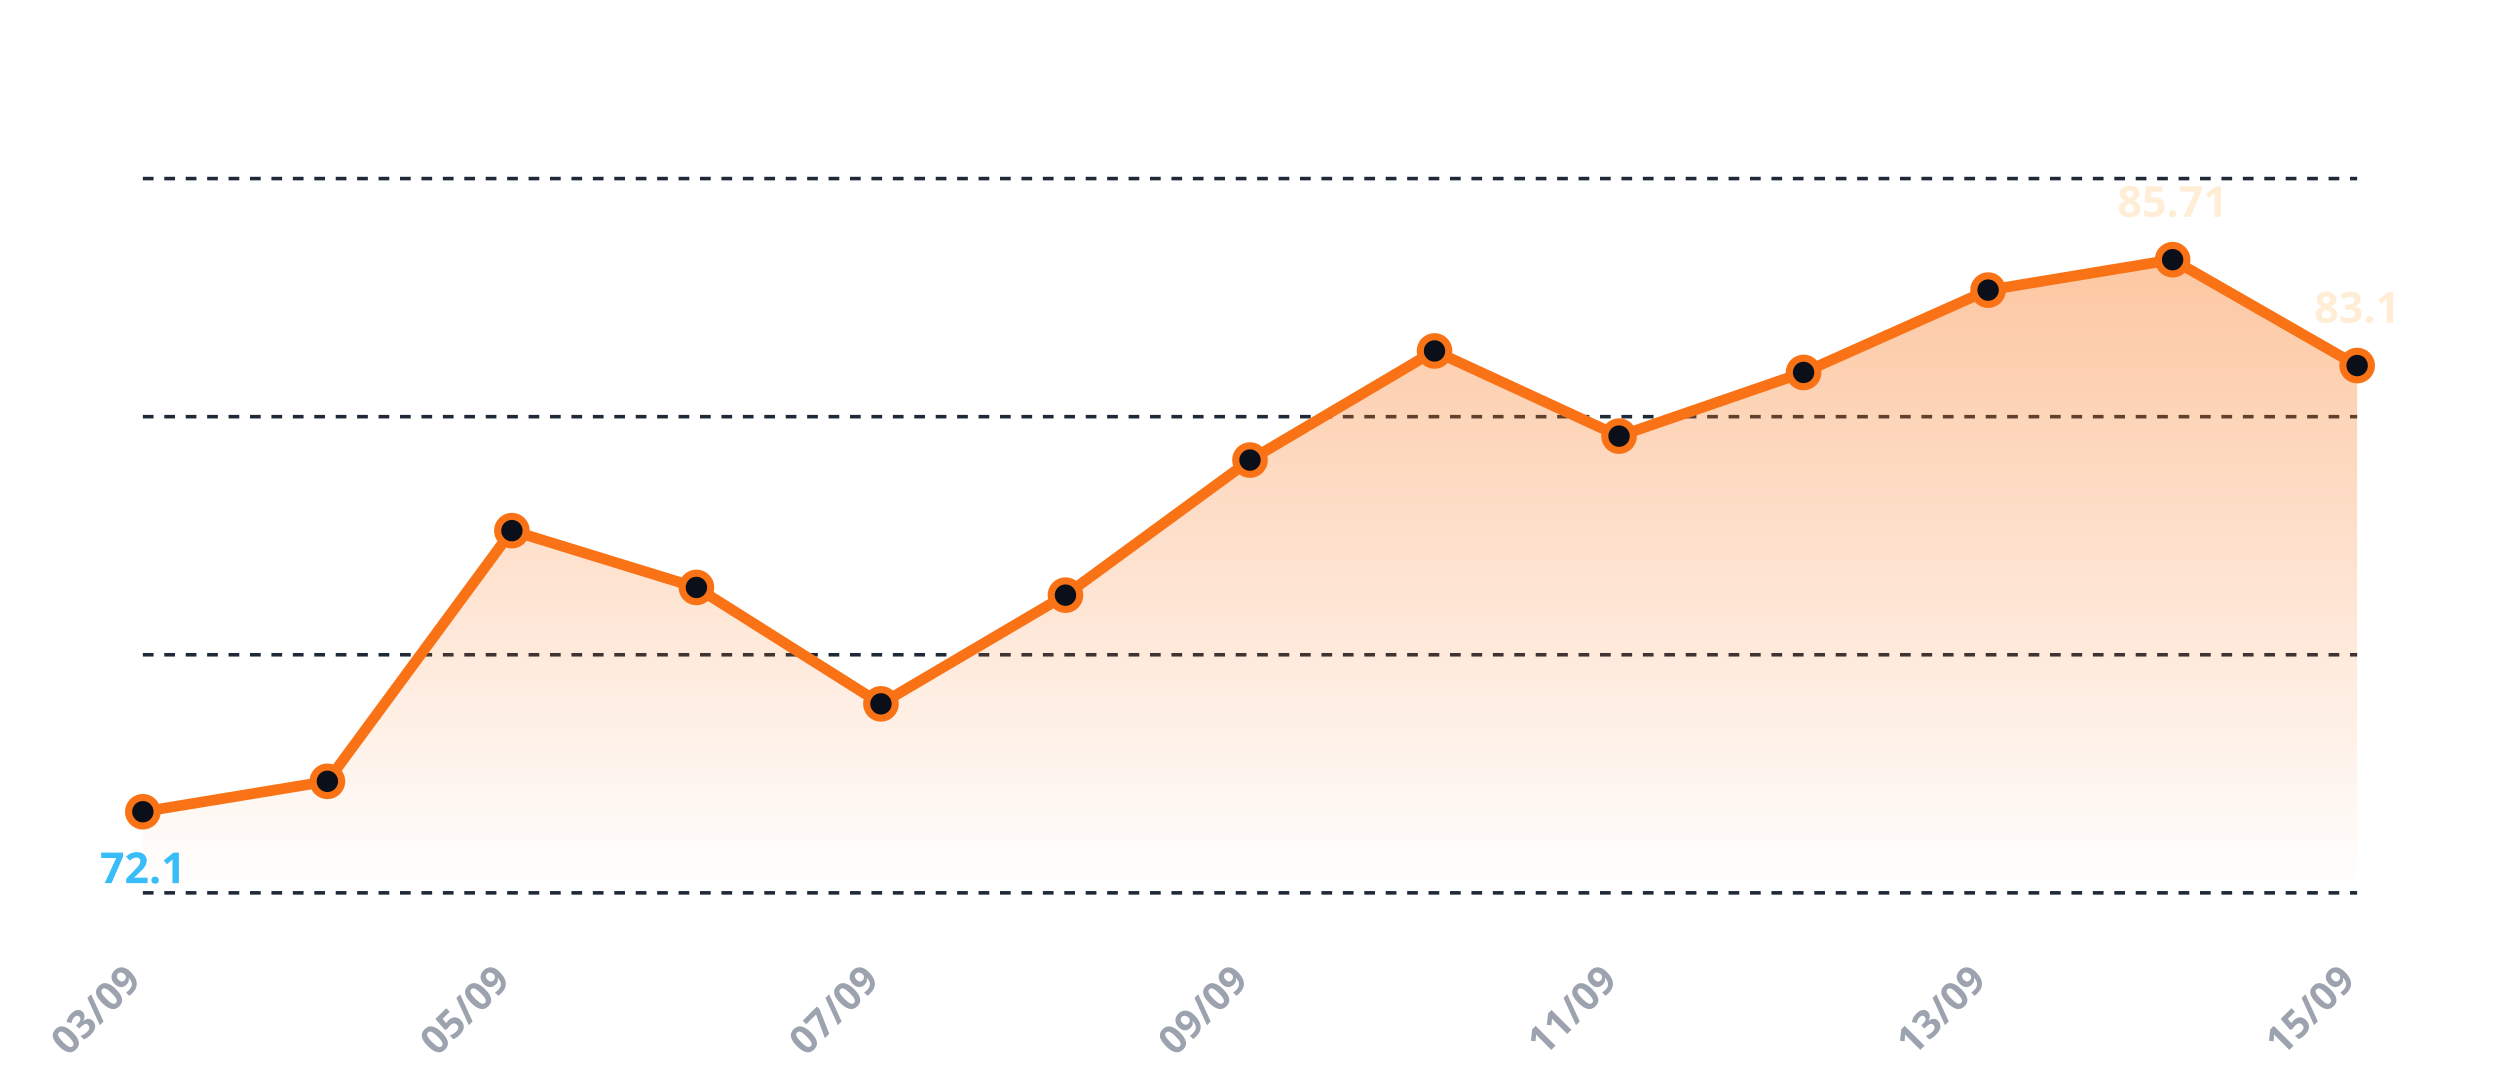
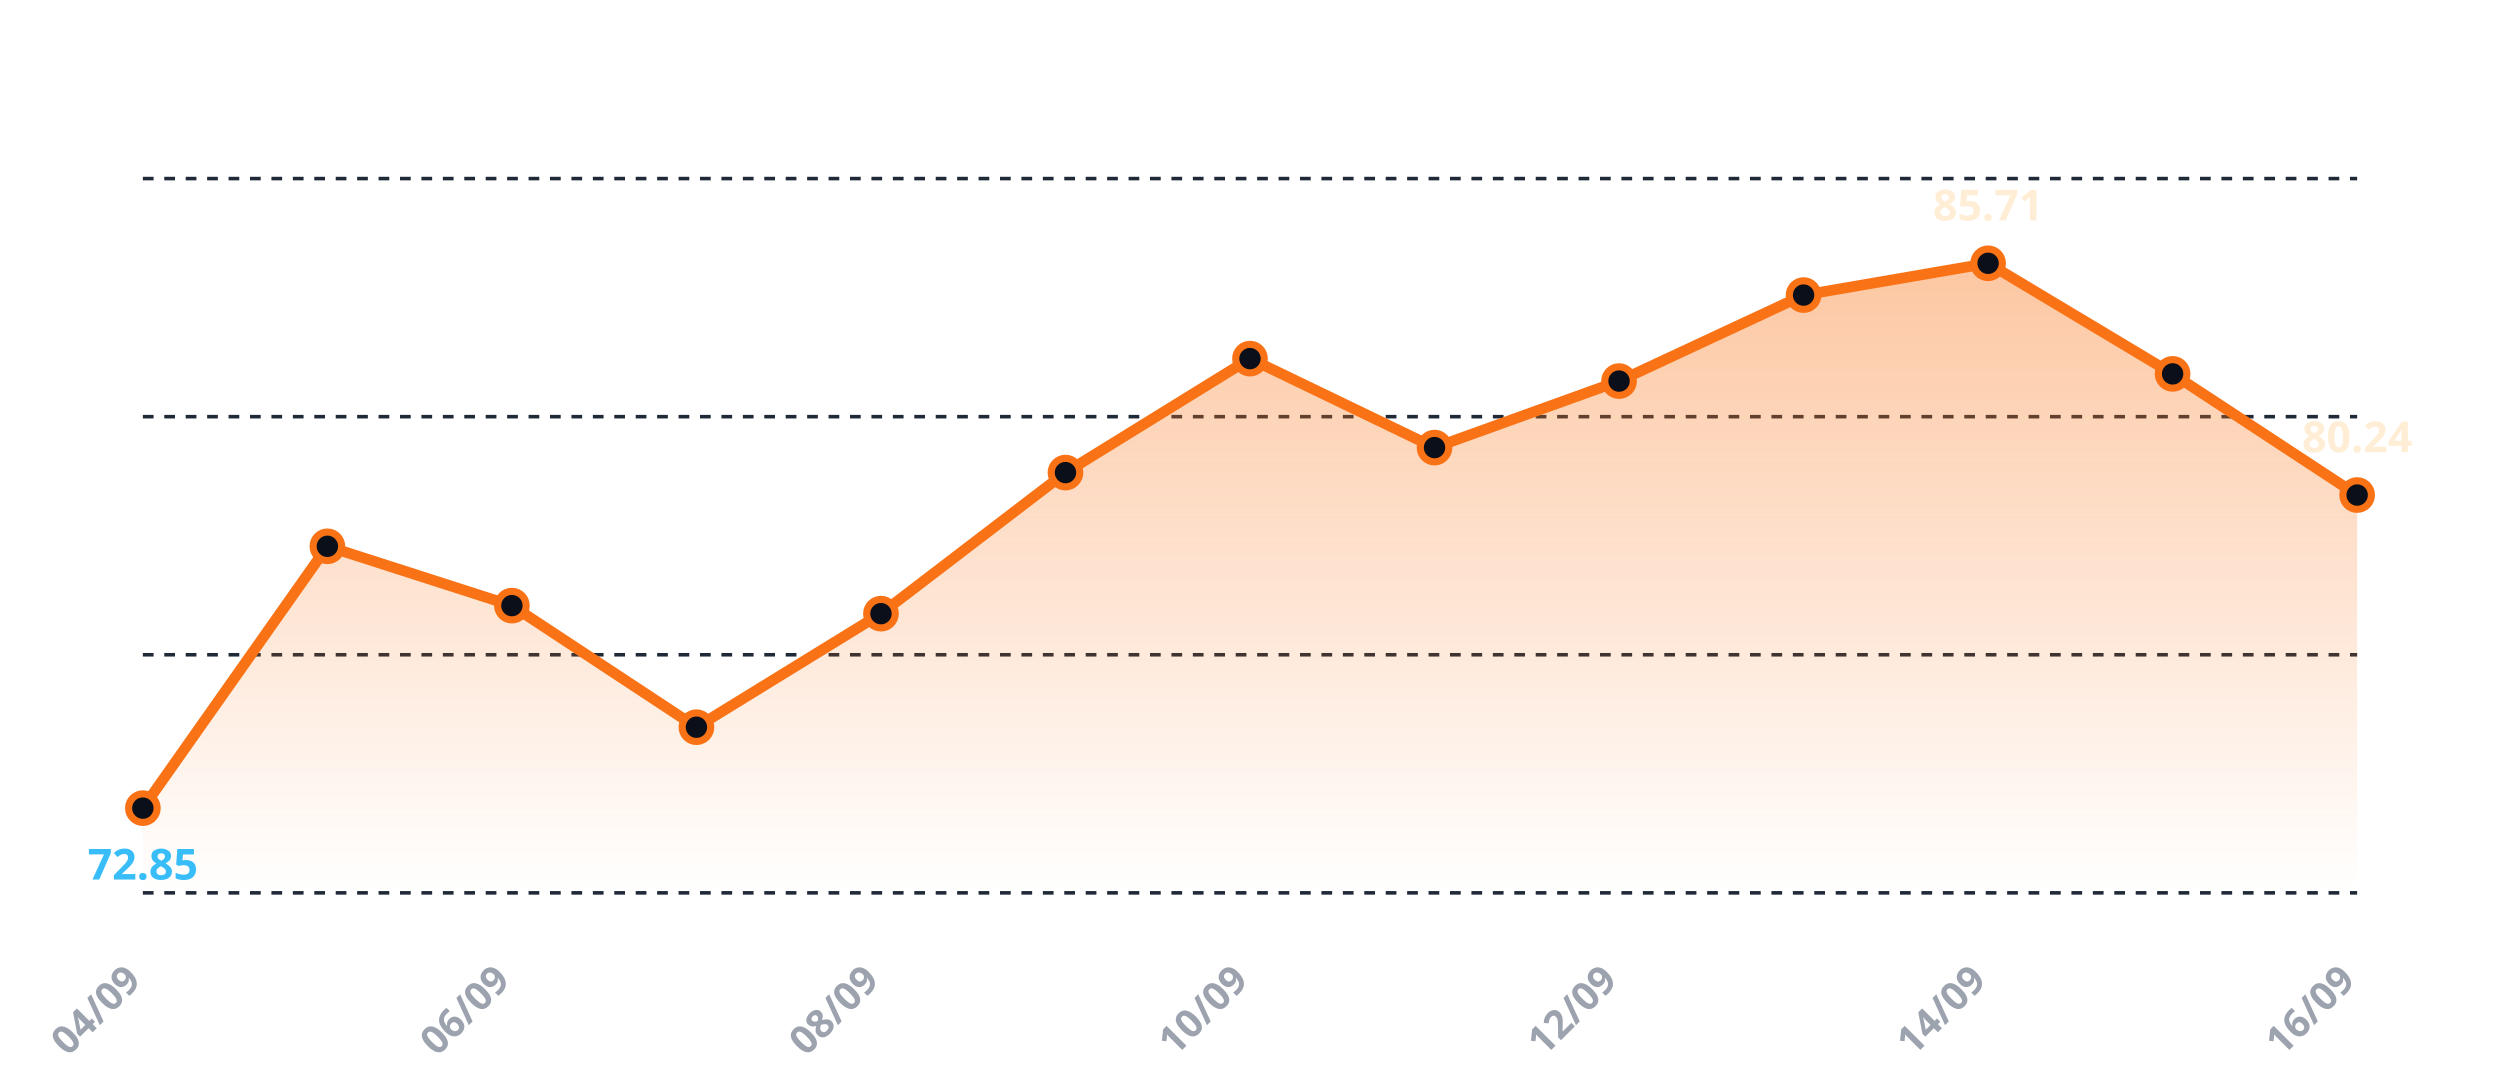
<svg xmlns="http://www.w3.org/2000/svg" viewBox="0 0 700 300" style="font-family: sans-serif; background-color: #0b0f19; border-radius: 8px;">
  <defs>
    <linearGradient id="gradGas" x1="0%" y1="0%" x2="0%" y2="100%">
      <stop offset="0%" style="stop-color:#f97316;stop-opacity:0.4" />
      <stop offset="100%" style="stop-color:#f97316;stop-opacity:0" />
    </linearGradient>
  </defs>
  <line x1="40" y1="250.0" x2="660" y2="250.0" stroke="#1f2937" stroke-dasharray="3,3" stroke-width="1" />
  <line x1="40" y1="183.333" x2="660" y2="183.333" stroke="#1f2937" stroke-dasharray="3,3" stroke-width="1" />
  <line x1="40" y1="116.667" x2="660" y2="116.667" stroke="#1f2937" stroke-dasharray="3,3" stroke-width="1" />
  <line x1="40" y1="50.0" x2="660" y2="50.0" stroke="#1f2937" stroke-dasharray="3,3" stroke-width="1" />
-   <text x="40.0" y="275" text-anchor="end" transform="rotate(-45, 40.0, 275)" font-size="11" font-weight="bold" fill="#9ca3af">03/09</text>
-   <text x="143.333" y="275" text-anchor="end" transform="rotate(-45, 143.3333, 275)" font-size="11" font-weight="bold" fill="#9ca3af">05/09</text>
-   <text x="246.667" y="275" text-anchor="end" transform="rotate(-45, 246.6667, 275)" font-size="11" font-weight="bold" fill="#9ca3af">07/09</text>
-   <text x="350.0" y="275" text-anchor="end" transform="rotate(-45, 350.0, 275)" font-size="11" font-weight="bold" fill="#9ca3af">09/09</text>
-   <text x="453.333" y="275" text-anchor="end" transform="rotate(-45, 453.3333, 275)" font-size="11" font-weight="bold" fill="#9ca3af">11/09</text>
-   <text x="556.667" y="275" text-anchor="end" transform="rotate(-45, 556.6667, 275)" font-size="11" font-weight="bold" fill="#9ca3af">13/09</text>
-   <text x="660.0" y="275" text-anchor="end" transform="rotate(-45, 660.0, 275)" font-size="11" font-weight="bold" fill="#9ca3af">15/09</text>
-   <polygon points="40.0,250 40.0,227.286 91.667,218.768 143.333,148.58 195.0,164.48 246.667,197.076 298.333,166.638 350.0,128.819 401.667,98.268 453.333,122.118 505.0,104.287 556.667,81.232 608.333,72.714 660.0,102.357 660.0,250" fill="url(#gradGas)" />
-   <polyline points="40.0,227.286 91.667,218.768 143.333,148.58 195.0,164.48 246.667,197.076 298.333,166.638 350.0,128.819 401.667,98.268 453.333,122.118 505.0,104.287 556.667,81.232 608.333,72.714 660.0,102.357" fill="none" stroke="#f97316" stroke-width="3" stroke-linecap="round" stroke-linejoin="round" />
-   <circle cx="40.0" cy="227.286" r="4" fill="#0b0f19" stroke="#f97316" stroke-width="2" />
-   <text x="40.0" y="247.286" text-anchor="middle" font-size="12" font-weight="bold" fill="#38bdf8">72.1</text>
-   <circle cx="91.667" cy="218.768" r="4" fill="#0b0f19" stroke="#f97316" stroke-width="2" />
-   <circle cx="143.333" cy="148.58" r="4" fill="#0b0f19" stroke="#f97316" stroke-width="2" />
-   <circle cx="195.0" cy="164.48" r="4" fill="#0b0f19" stroke="#f97316" stroke-width="2" />
-   <circle cx="246.667" cy="197.076" r="4" fill="#0b0f19" stroke="#f97316" stroke-width="2" />
-   <circle cx="298.333" cy="166.638" r="4" fill="#0b0f19" stroke="#f97316" stroke-width="2" />
-   <circle cx="350.0" cy="128.819" r="4" fill="#0b0f19" stroke="#f97316" stroke-width="2" />
-   <circle cx="401.667" cy="98.268" r="4" fill="#0b0f19" stroke="#f97316" stroke-width="2" />
-   <circle cx="453.333" cy="122.118" r="4" fill="#0b0f19" stroke="#f97316" stroke-width="2" />
-   <circle cx="505.0" cy="104.287" r="4" fill="#0b0f19" stroke="#f97316" stroke-width="2" />
-   <circle cx="556.667" cy="81.232" r="4" fill="#0b0f19" stroke="#f97316" stroke-width="2" />
-   <circle cx="608.333" cy="72.714" r="4" fill="#0b0f19" stroke="#f97316" stroke-width="2" />
-   <text x="608.333" y="60.714" text-anchor="middle" font-size="12" font-weight="bold" fill="#ffedd5">85.71</text>
-   <circle cx="660.0" cy="102.357" r="4" fill="#0b0f19" stroke="#f97316" stroke-width="2" />
-   <text x="660.0" y="90.357" text-anchor="middle" font-size="12" font-weight="bold" fill="#ffedd5">83.1</text>
+   <text x="40.0" y="275" text-anchor="end" transform="rotate(-45, 40.0, 275)" font-size="11" font-weight="bold" fill="#9ca3af">04/09</text>
+   <text x="143.333" y="275" text-anchor="end" transform="rotate(-45, 143.3333, 275)" font-size="11" font-weight="bold" fill="#9ca3af">06/09</text>
+   <text x="246.667" y="275" text-anchor="end" transform="rotate(-45, 246.6667, 275)" font-size="11" font-weight="bold" fill="#9ca3af">08/09</text>
+   <text x="350.0" y="275" text-anchor="end" transform="rotate(-45, 350.0, 275)" font-size="11" font-weight="bold" fill="#9ca3af">10/09</text>
+   <text x="453.333" y="275" text-anchor="end" transform="rotate(-45, 453.3333, 275)" font-size="11" font-weight="bold" fill="#9ca3af">12/09</text>
+   <text x="556.667" y="275" text-anchor="end" transform="rotate(-45, 556.6667, 275)" font-size="11" font-weight="bold" fill="#9ca3af">14/09</text>
+   <text x="660.0" y="275" text-anchor="end" transform="rotate(-45, 660.0, 275)" font-size="11" font-weight="bold" fill="#9ca3af">16/09</text>
+   <polygon points="40.0,250 40.0,226.275 91.667,152.966 143.333,169.573 195.0,203.618 246.667,171.827 298.333,132.325 350.0,100.415 401.667,125.326 453.333,106.702 505.0,82.622 556.667,73.725 608.333,104.686 660.0,138.612 660.0,250" fill="url(#gradGas)" />
+   <polyline points="40.0,226.275 91.667,152.966 143.333,169.573 195.0,203.618 246.667,171.827 298.333,132.325 350.0,100.415 401.667,125.326 453.333,106.702 505.0,82.622 556.667,73.725 608.333,104.686 660.0,138.612" fill="none" stroke="#f97316" stroke-width="3" stroke-linecap="round" stroke-linejoin="round" />
+   <circle cx="40.0" cy="226.275" r="4" fill="#0b0f19" stroke="#f97316" stroke-width="2" />
+   <text x="40.0" y="246.275" text-anchor="middle" font-size="12" font-weight="bold" fill="#38bdf8">72.85</text>
+   <circle cx="91.667" cy="152.966" r="4" fill="#0b0f19" stroke="#f97316" stroke-width="2" />
+   <circle cx="143.333" cy="169.573" r="4" fill="#0b0f19" stroke="#f97316" stroke-width="2" />
+   <circle cx="195.0" cy="203.618" r="4" fill="#0b0f19" stroke="#f97316" stroke-width="2" />
+   <circle cx="246.667" cy="171.827" r="4" fill="#0b0f19" stroke="#f97316" stroke-width="2" />
+   <circle cx="298.333" cy="132.325" r="4" fill="#0b0f19" stroke="#f97316" stroke-width="2" />
+   <circle cx="350.0" cy="100.415" r="4" fill="#0b0f19" stroke="#f97316" stroke-width="2" />
+   <circle cx="401.667" cy="125.326" r="4" fill="#0b0f19" stroke="#f97316" stroke-width="2" />
+   <circle cx="453.333" cy="106.702" r="4" fill="#0b0f19" stroke="#f97316" stroke-width="2" />
+   <circle cx="505.0" cy="82.622" r="4" fill="#0b0f19" stroke="#f97316" stroke-width="2" />
+   <circle cx="556.667" cy="73.725" r="4" fill="#0b0f19" stroke="#f97316" stroke-width="2" />
+   <text x="556.667" y="61.725" text-anchor="middle" font-size="12" font-weight="bold" fill="#ffedd5">85.71</text>
+   <circle cx="608.333" cy="104.686" r="4" fill="#0b0f19" stroke="#f97316" stroke-width="2" />
+   <circle cx="660.0" cy="138.612" r="4" fill="#0b0f19" stroke="#f97316" stroke-width="2" />
+   <text x="660.0" y="126.612" text-anchor="middle" font-size="12" font-weight="bold" fill="#ffedd5">80.24</text>
</svg>
